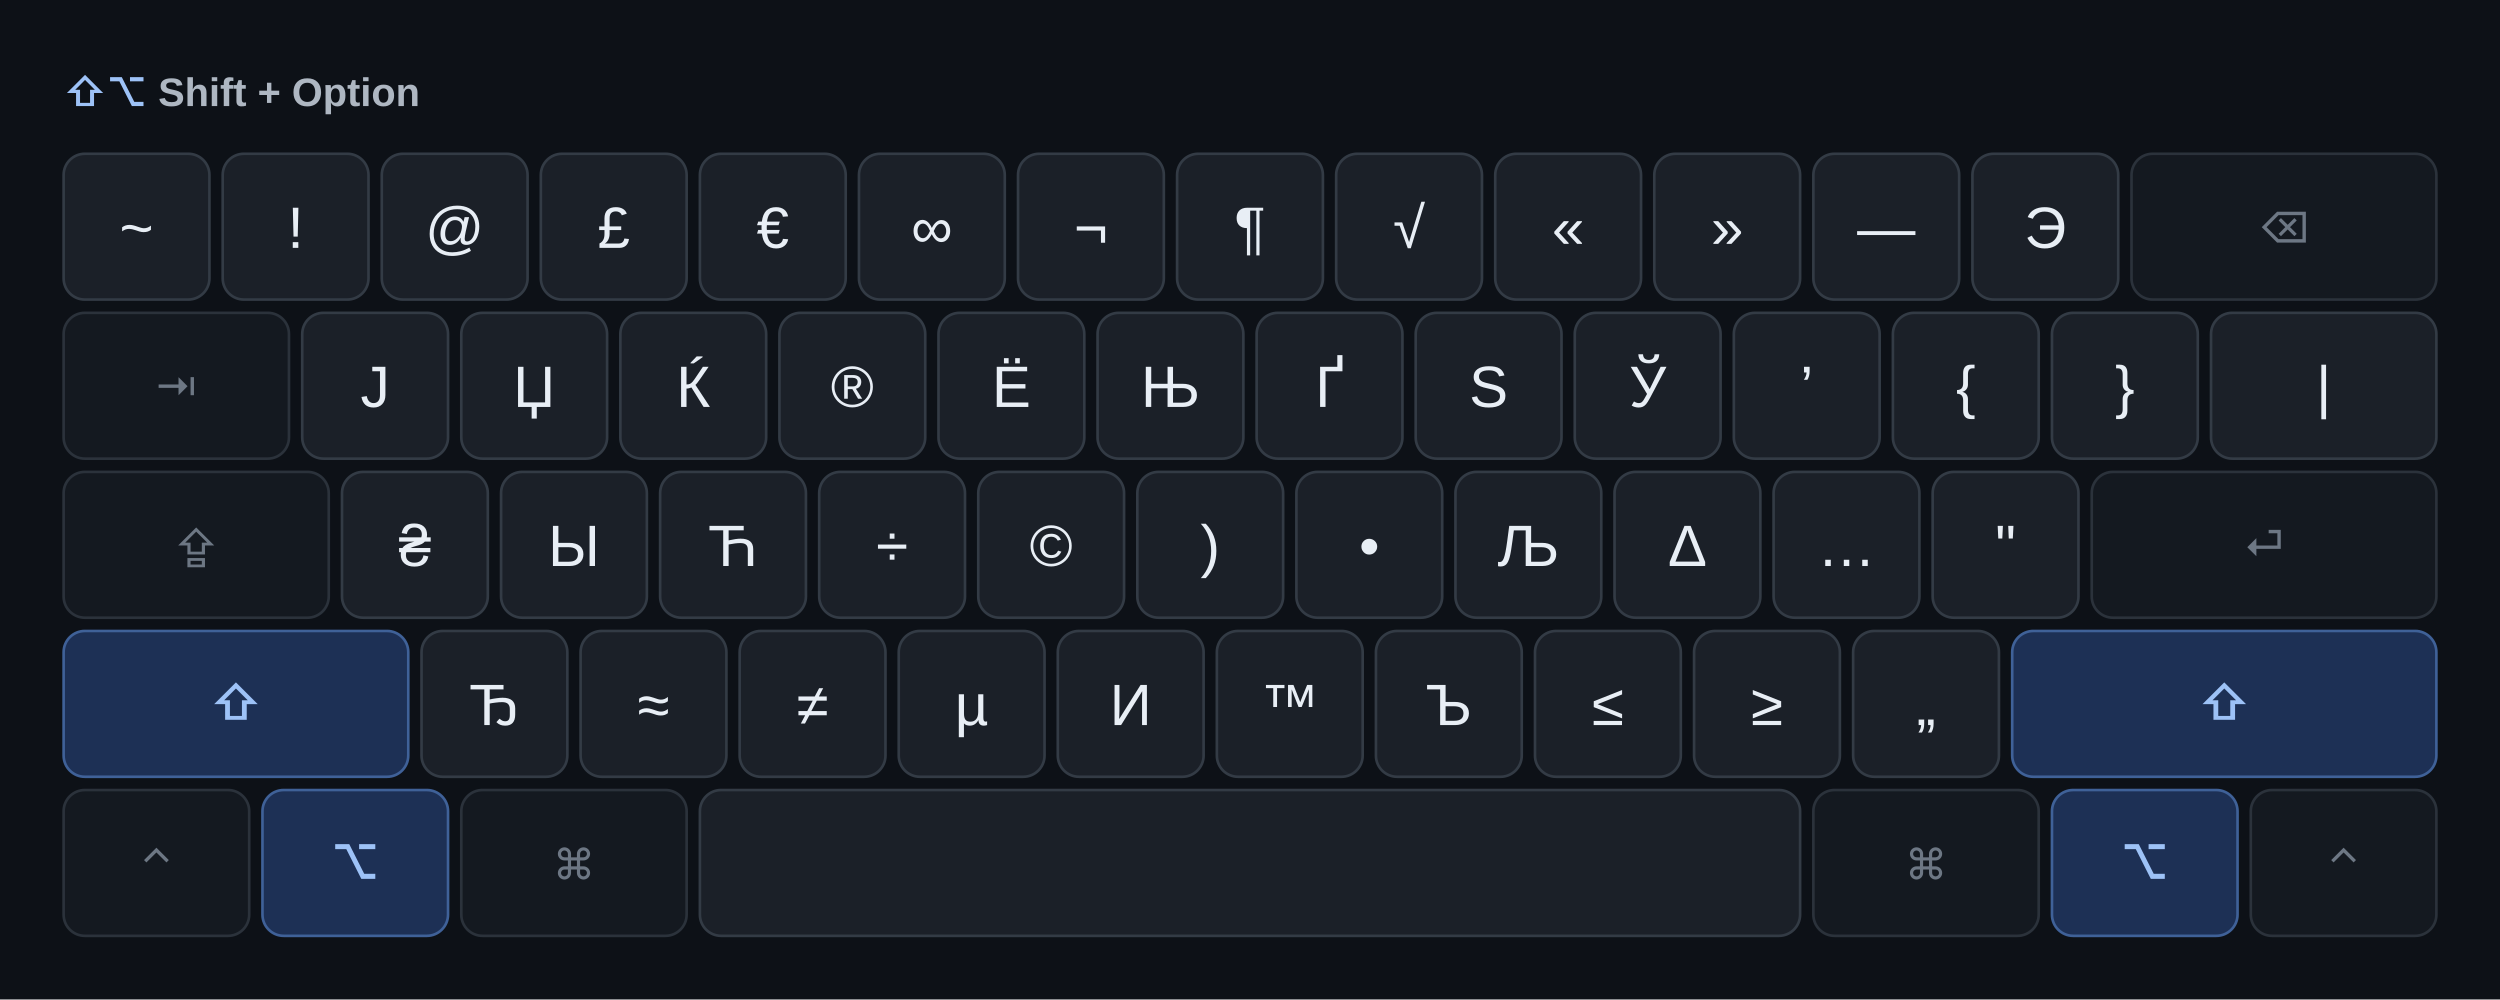
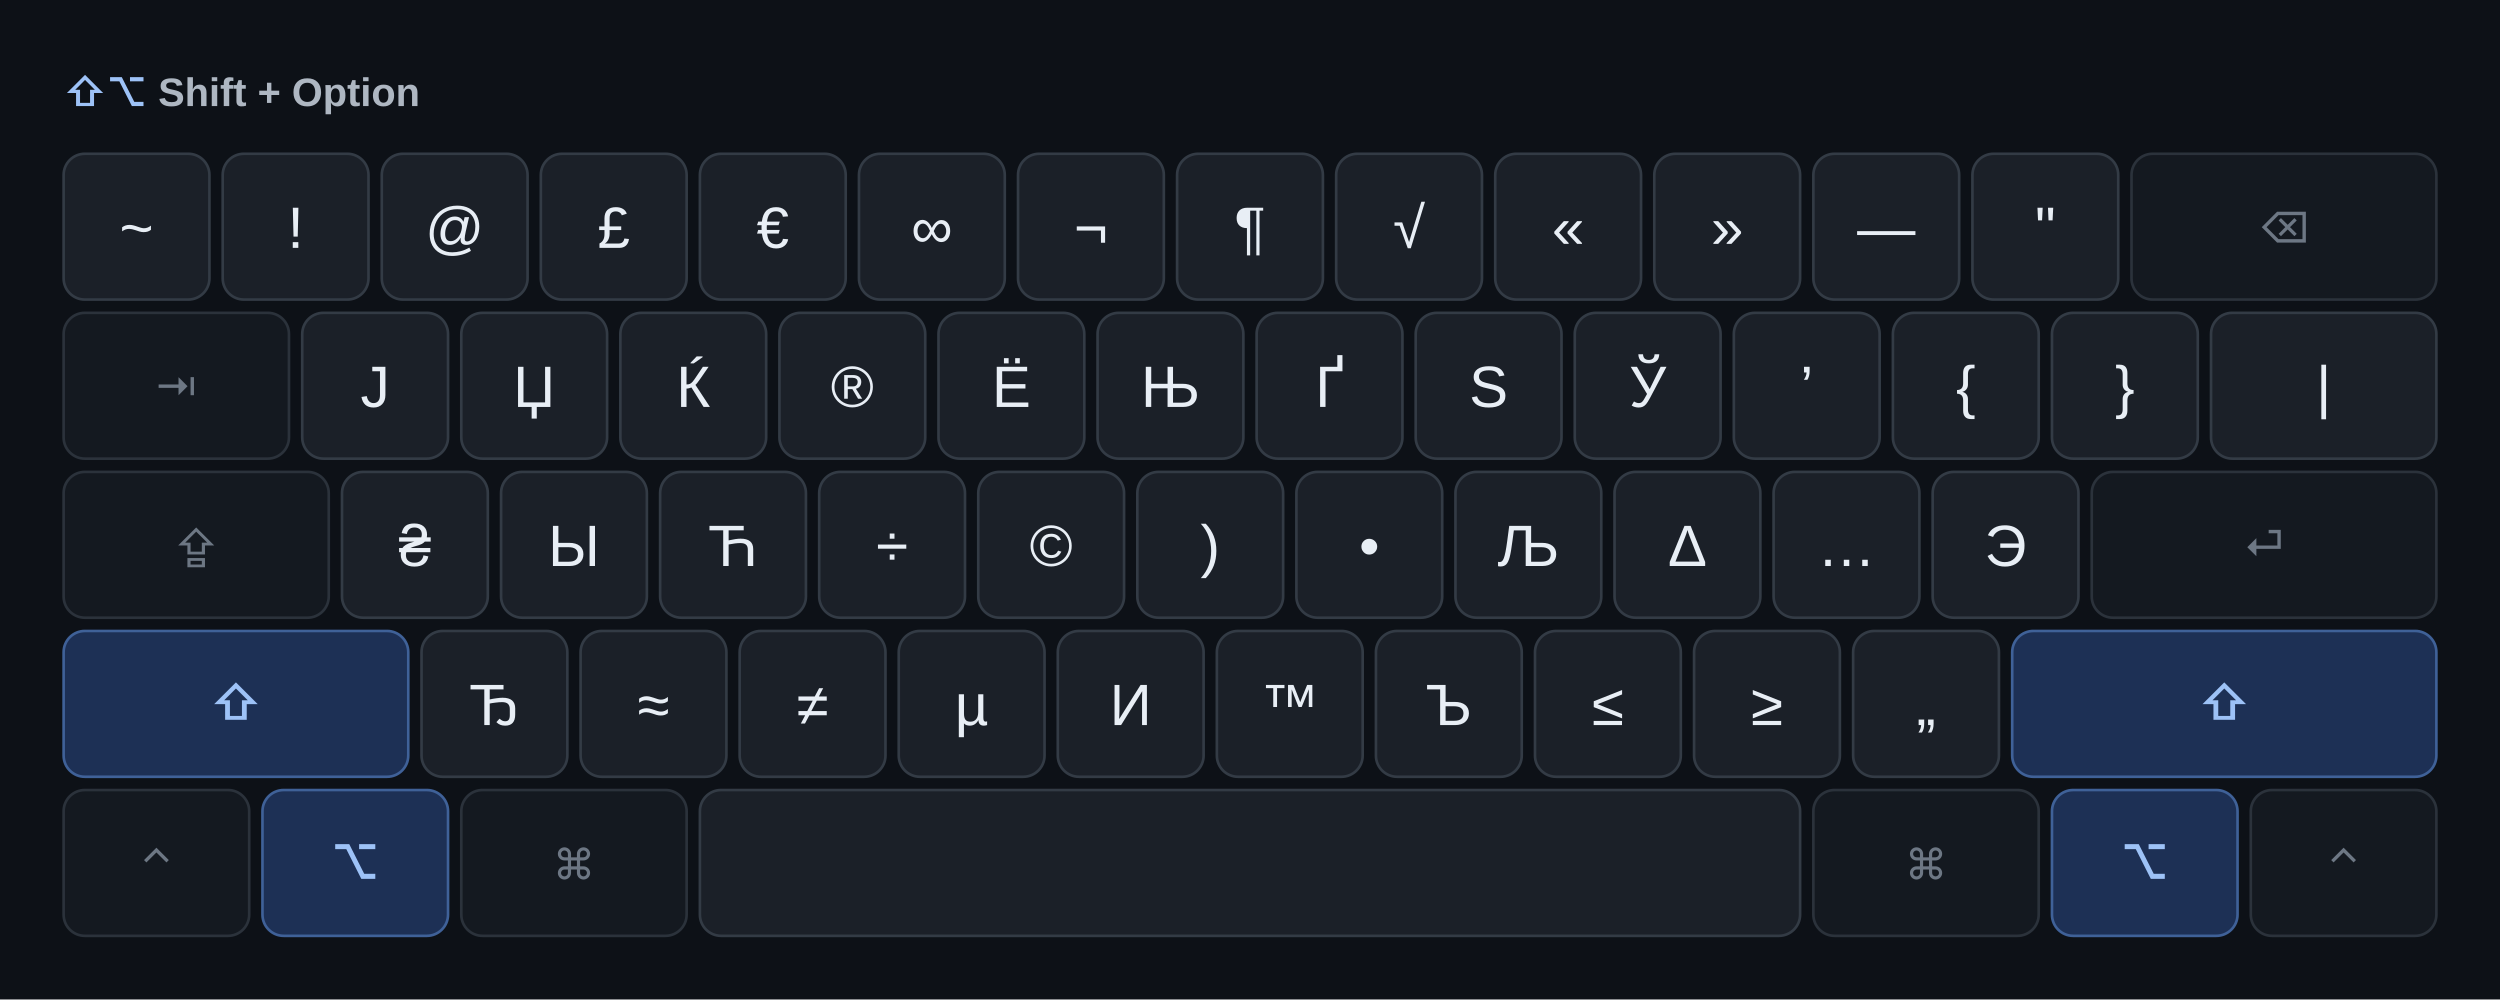
<svg xmlns="http://www.w3.org/2000/svg" width="943" height="377" viewBox="0 0 943 377" font-family="ui-sans-serif, -apple-system, BlinkMacSystemFont, 'SF Pro Text', 'Helvetica Neue', 'Segoe UI', Arial, sans-serif" role="img" aria-label="Ukrainian - Mac PC keyboard diagram, shift+option layer.">
  <rect width="943" height="377" fill="#0d1117" />
  <text x="24" y="40" font-size="15" fill="#aeb7c2" text-anchor="start" font-weight="600">
    <tspan fill="#9dc2f7">⇧⌥</tspan>  Shift + Option</text>
  <rect x="24" y="58" width="55" height="55" rx="8" fill="#1b2028" stroke="#333b45" stroke-width="1" />
  <text x="51.5" y="93.5" font-size="22" fill="#e8eef5" text-anchor="middle">~</text>
  <rect x="84" y="58" width="55" height="55" rx="8" fill="#1b2028" stroke="#333b45" stroke-width="1" />
  <text x="111.5" y="93.5" font-size="22" fill="#e8eef5" text-anchor="middle">!</text>
  <rect x="144" y="58" width="55" height="55" rx="8" fill="#1b2028" stroke="#333b45" stroke-width="1" />
  <text x="171.5" y="93.5" font-size="22" fill="#e8eef5" text-anchor="middle">@</text>
  <rect x="204" y="58" width="55" height="55" rx="8" fill="#1b2028" stroke="#333b45" stroke-width="1" />
  <text x="231.5" y="93.5" font-size="22" fill="#e8eef5" text-anchor="middle">£</text>
  <rect x="264" y="58" width="55" height="55" rx="8" fill="#1b2028" stroke="#333b45" stroke-width="1" />
  <text x="291.5" y="93.5" font-size="22" fill="#e8eef5" text-anchor="middle">€</text>
  <rect x="324" y="58" width="55" height="55" rx="8" fill="#1b2028" stroke="#333b45" stroke-width="1" />
  <text x="351.5" y="93.5" font-size="22" fill="#e8eef5" text-anchor="middle">∞</text>
  <rect x="384" y="58" width="55" height="55" rx="8" fill="#1b2028" stroke="#333b45" stroke-width="1" />
  <text x="411.5" y="93.5" font-size="22" fill="#e8eef5" text-anchor="middle">¬</text>
  <rect x="444" y="58" width="55" height="55" rx="8" fill="#1b2028" stroke="#333b45" stroke-width="1" />
  <text x="471.5" y="93.5" font-size="22" fill="#e8eef5" text-anchor="middle">¶</text>
  <rect x="504" y="58" width="55" height="55" rx="8" fill="#1b2028" stroke="#333b45" stroke-width="1" />
  <text x="531.5" y="93.5" font-size="22" fill="#e8eef5" text-anchor="middle">√</text>
  <rect x="564" y="58" width="55" height="55" rx="8" fill="#1b2028" stroke="#333b45" stroke-width="1" />
  <text x="591.5" y="93.5" font-size="22" fill="#e8eef5" text-anchor="middle">«</text>
  <rect x="624" y="58" width="55" height="55" rx="8" fill="#1b2028" stroke="#333b45" stroke-width="1" />
  <text x="651.5" y="93.5" font-size="22" fill="#e8eef5" text-anchor="middle">»</text>
  <rect x="684" y="58" width="55" height="55" rx="8" fill="#1b2028" stroke="#333b45" stroke-width="1" />
  <text x="711.5" y="93.5" font-size="22" fill="#e8eef5" text-anchor="middle">—</text>
  <rect x="744" y="58" width="55" height="55" rx="8" fill="#1b2028" stroke="#333b45" stroke-width="1" />
-   <text x="771.5" y="93.5" font-size="22" fill="#e8eef5" text-anchor="middle">Э</text>
+   <text x="771.5" y="93.5" font-size="22" fill="#e8eef5" text-anchor="middle">"</text>
  <rect x="804" y="58" width="115" height="55" rx="8" fill="#141920" stroke="#2b323b" stroke-width="1" />
  <text x="861.5" y="91.5" font-size="16" fill="#6d7784" text-anchor="middle">⌫</text>
  <rect x="24" y="118" width="85" height="55" rx="8" fill="#141920" stroke="#2b323b" stroke-width="1" />
  <text x="66.5" y="151.5" font-size="16" fill="#6d7784" text-anchor="middle">⇥</text>
  <rect x="114" y="118" width="55" height="55" rx="8" fill="#1b2028" stroke="#333b45" stroke-width="1" />
  <text x="141.5" y="153.5" font-size="22" fill="#e8eef5" text-anchor="middle">Ј</text>
  <rect x="174" y="118" width="55" height="55" rx="8" fill="#1b2028" stroke="#333b45" stroke-width="1" />
  <text x="201.5" y="153.5" font-size="22" fill="#e8eef5" text-anchor="middle">Џ</text>
  <rect x="234" y="118" width="55" height="55" rx="8" fill="#1b2028" stroke="#333b45" stroke-width="1" />
  <text x="261.5" y="153.5" font-size="22" fill="#e8eef5" text-anchor="middle">Ќ</text>
  <rect x="294" y="118" width="55" height="55" rx="8" fill="#1b2028" stroke="#333b45" stroke-width="1" />
  <text x="321.5" y="153.5" font-size="22" fill="#e8eef5" text-anchor="middle">®</text>
  <rect x="354" y="118" width="55" height="55" rx="8" fill="#1b2028" stroke="#333b45" stroke-width="1" />
  <text x="381.5" y="153.5" font-size="22" fill="#e8eef5" text-anchor="middle">Ё</text>
  <rect x="414" y="118" width="55" height="55" rx="8" fill="#1b2028" stroke="#333b45" stroke-width="1" />
  <text x="441.5" y="153.5" font-size="22" fill="#e8eef5" text-anchor="middle">Њ</text>
  <rect x="474" y="118" width="55" height="55" rx="8" fill="#1b2028" stroke="#333b45" stroke-width="1" />
  <text x="501.5" y="153.5" font-size="22" fill="#e8eef5" text-anchor="middle">Ґ</text>
  <rect x="534" y="118" width="55" height="55" rx="8" fill="#1b2028" stroke="#333b45" stroke-width="1" />
  <text x="561.5" y="153.5" font-size="22" fill="#e8eef5" text-anchor="middle">Ѕ</text>
  <rect x="594" y="118" width="55" height="55" rx="8" fill="#1b2028" stroke="#333b45" stroke-width="1" />
  <text x="621.5" y="153.5" font-size="22" fill="#e8eef5" text-anchor="middle">Ў</text>
  <rect x="654" y="118" width="55" height="55" rx="8" fill="#1b2028" stroke="#333b45" stroke-width="1" />
  <text x="681.5" y="153.5" font-size="22" fill="#e8eef5" text-anchor="middle">’</text>
  <rect x="714" y="118" width="55" height="55" rx="8" fill="#1b2028" stroke="#333b45" stroke-width="1" />
  <text x="741.5" y="153.5" font-size="22" fill="#e8eef5" text-anchor="middle">{</text>
  <rect x="774" y="118" width="55" height="55" rx="8" fill="#1b2028" stroke="#333b45" stroke-width="1" />
  <text x="801.5" y="153.5" font-size="22" fill="#e8eef5" text-anchor="middle">}</text>
  <rect x="834" y="118" width="85" height="55" rx="8" fill="#1b2028" stroke="#333b45" stroke-width="1" />
  <text x="876.5" y="153.5" font-size="22" fill="#e8eef5" text-anchor="middle">|</text>
  <rect x="24" y="178" width="100" height="55" rx="8" fill="#141920" stroke="#2b323b" stroke-width="1" />
  <text x="74" y="211.5" font-size="16" fill="#6d7784" text-anchor="middle">⇪</text>
  <rect x="129" y="178" width="55" height="55" rx="8" fill="#1b2028" stroke="#333b45" stroke-width="1" />
  <text x="156.5" y="213.5" font-size="22" fill="#e8eef5" text-anchor="middle">₴</text>
  <rect x="189" y="178" width="55" height="55" rx="8" fill="#1b2028" stroke="#333b45" stroke-width="1" />
  <text x="216.5" y="213.5" font-size="22" fill="#e8eef5" text-anchor="middle">Ы</text>
  <rect x="249" y="178" width="55" height="55" rx="8" fill="#1b2028" stroke="#333b45" stroke-width="1" />
  <text x="276.5" y="213.5" font-size="22" fill="#e8eef5" text-anchor="middle">Ћ</text>
  <rect x="309" y="178" width="55" height="55" rx="8" fill="#1b2028" stroke="#333b45" stroke-width="1" />
  <text x="336.5" y="213.5" font-size="22" fill="#e8eef5" text-anchor="middle">÷</text>
  <rect x="369" y="178" width="55" height="55" rx="8" fill="#1b2028" stroke="#333b45" stroke-width="1" />
  <text x="396.5" y="213.5" font-size="22" fill="#e8eef5" text-anchor="middle">©</text>
  <rect x="429" y="178" width="55" height="55" rx="8" fill="#1b2028" stroke="#333b45" stroke-width="1" />
  <text x="456.5" y="213.5" font-size="22" fill="#e8eef5" text-anchor="middle">)</text>
  <rect x="489" y="178" width="55" height="55" rx="8" fill="#1b2028" stroke="#333b45" stroke-width="1" />
  <text x="516.5" y="213.5" font-size="22" fill="#e8eef5" text-anchor="middle">•</text>
  <rect x="549" y="178" width="55" height="55" rx="8" fill="#1b2028" stroke="#333b45" stroke-width="1" />
  <text x="576.5" y="213.5" font-size="22" fill="#e8eef5" text-anchor="middle">Љ</text>
  <rect x="609" y="178" width="55" height="55" rx="8" fill="#1b2028" stroke="#333b45" stroke-width="1" />
  <text x="636.5" y="213.5" font-size="22" fill="#e8eef5" text-anchor="middle">∆</text>
  <rect x="669" y="178" width="55" height="55" rx="8" fill="#1b2028" stroke="#333b45" stroke-width="1" />
  <text x="696.5" y="213.5" font-size="22" fill="#e8eef5" text-anchor="middle">…</text>
  <rect x="729" y="178" width="55" height="55" rx="8" fill="#1b2028" stroke="#333b45" stroke-width="1" />
-   <text x="756.5" y="213.5" font-size="22" fill="#e8eef5" text-anchor="middle">"</text>
+   <text x="756.5" y="213.5" font-size="22" fill="#e8eef5" text-anchor="middle">Э</text>
  <rect x="789" y="178" width="130" height="55" rx="8" fill="#141920" stroke="#2b323b" stroke-width="1" />
  <text x="854" y="211.5" font-size="16" fill="#6d7784" text-anchor="middle">⏎</text>
  <rect x="24" y="238" width="130" height="55" rx="8" fill="#1d3055" stroke="#3f6198" stroke-width="1" />
  <text x="89" y="271.5" font-size="18" fill="#9dc2f7" text-anchor="middle" font-weight="600">⇧</text>
  <rect x="159" y="238" width="55" height="55" rx="8" fill="#1b2028" stroke="#333b45" stroke-width="1" />
  <text x="186.5" y="273.5" font-size="22" fill="#e8eef5" text-anchor="middle">Ђ</text>
  <rect x="219" y="238" width="55" height="55" rx="8" fill="#1b2028" stroke="#333b45" stroke-width="1" />
  <text x="246.5" y="273.5" font-size="22" fill="#e8eef5" text-anchor="middle">≈</text>
  <rect x="279" y="238" width="55" height="55" rx="8" fill="#1b2028" stroke="#333b45" stroke-width="1" />
  <text x="306.5" y="273.5" font-size="22" fill="#e8eef5" text-anchor="middle">≠</text>
  <rect x="339" y="238" width="55" height="55" rx="8" fill="#1b2028" stroke="#333b45" stroke-width="1" />
  <text x="366.5" y="273.5" font-size="22" fill="#e8eef5" text-anchor="middle">µ</text>
  <rect x="399" y="238" width="55" height="55" rx="8" fill="#1b2028" stroke="#333b45" stroke-width="1" />
  <text x="426.5" y="273.5" font-size="22" fill="#e8eef5" text-anchor="middle">И</text>
  <rect x="459" y="238" width="55" height="55" rx="8" fill="#1b2028" stroke="#333b45" stroke-width="1" />
  <text x="486.5" y="273.5" font-size="22" fill="#e8eef5" text-anchor="middle">™</text>
  <rect x="519" y="238" width="55" height="55" rx="8" fill="#1b2028" stroke="#333b45" stroke-width="1" />
  <text x="546.5" y="273.5" font-size="22" fill="#e8eef5" text-anchor="middle">Ъ</text>
  <rect x="579" y="238" width="55" height="55" rx="8" fill="#1b2028" stroke="#333b45" stroke-width="1" />
  <text x="606.5" y="273.5" font-size="22" fill="#e8eef5" text-anchor="middle">≤</text>
  <rect x="639" y="238" width="55" height="55" rx="8" fill="#1b2028" stroke="#333b45" stroke-width="1" />
  <text x="666.5" y="273.5" font-size="22" fill="#e8eef5" text-anchor="middle">≥</text>
  <rect x="699" y="238" width="55" height="55" rx="8" fill="#1b2028" stroke="#333b45" stroke-width="1" />
  <text x="726.5" y="273.5" font-size="22" fill="#e8eef5" text-anchor="middle">„</text>
  <rect x="759" y="238" width="160" height="55" rx="8" fill="#1d3055" stroke="#3f6198" stroke-width="1" />
  <text x="839" y="271.5" font-size="18" fill="#9dc2f7" text-anchor="middle" font-weight="600">⇧</text>
  <rect x="24" y="298" width="70" height="55" rx="8" fill="#141920" stroke="#2b323b" stroke-width="1" />
  <text x="59" y="331.5" font-size="16" fill="#6d7784" text-anchor="middle">⌃</text>
  <rect x="99" y="298" width="70" height="55" rx="8" fill="#1d3055" stroke="#3f6198" stroke-width="1" />
  <text x="134" y="331.5" font-size="18" fill="#9dc2f7" text-anchor="middle" font-weight="600">⌥</text>
  <rect x="174" y="298" width="85" height="55" rx="8" fill="#141920" stroke="#2b323b" stroke-width="1" />
  <text x="216.5" y="331.5" font-size="16" fill="#6d7784" text-anchor="middle">⌘</text>
  <rect x="264" y="298" width="415" height="55" rx="8" fill="#1b2028" stroke="#333b45" stroke-width="1" />
  <rect x="684" y="298" width="85" height="55" rx="8" fill="#141920" stroke="#2b323b" stroke-width="1" />
  <text x="726.5" y="331.5" font-size="16" fill="#6d7784" text-anchor="middle">⌘</text>
  <rect x="774" y="298" width="70" height="55" rx="8" fill="#1d3055" stroke="#3f6198" stroke-width="1" />
  <text x="809" y="331.5" font-size="18" fill="#9dc2f7" text-anchor="middle" font-weight="600">⌥</text>
  <rect x="849" y="298" width="70" height="55" rx="8" fill="#141920" stroke="#2b323b" stroke-width="1" />
  <text x="884" y="331.5" font-size="16" fill="#6d7784" text-anchor="middle">⌃</text>
</svg>
